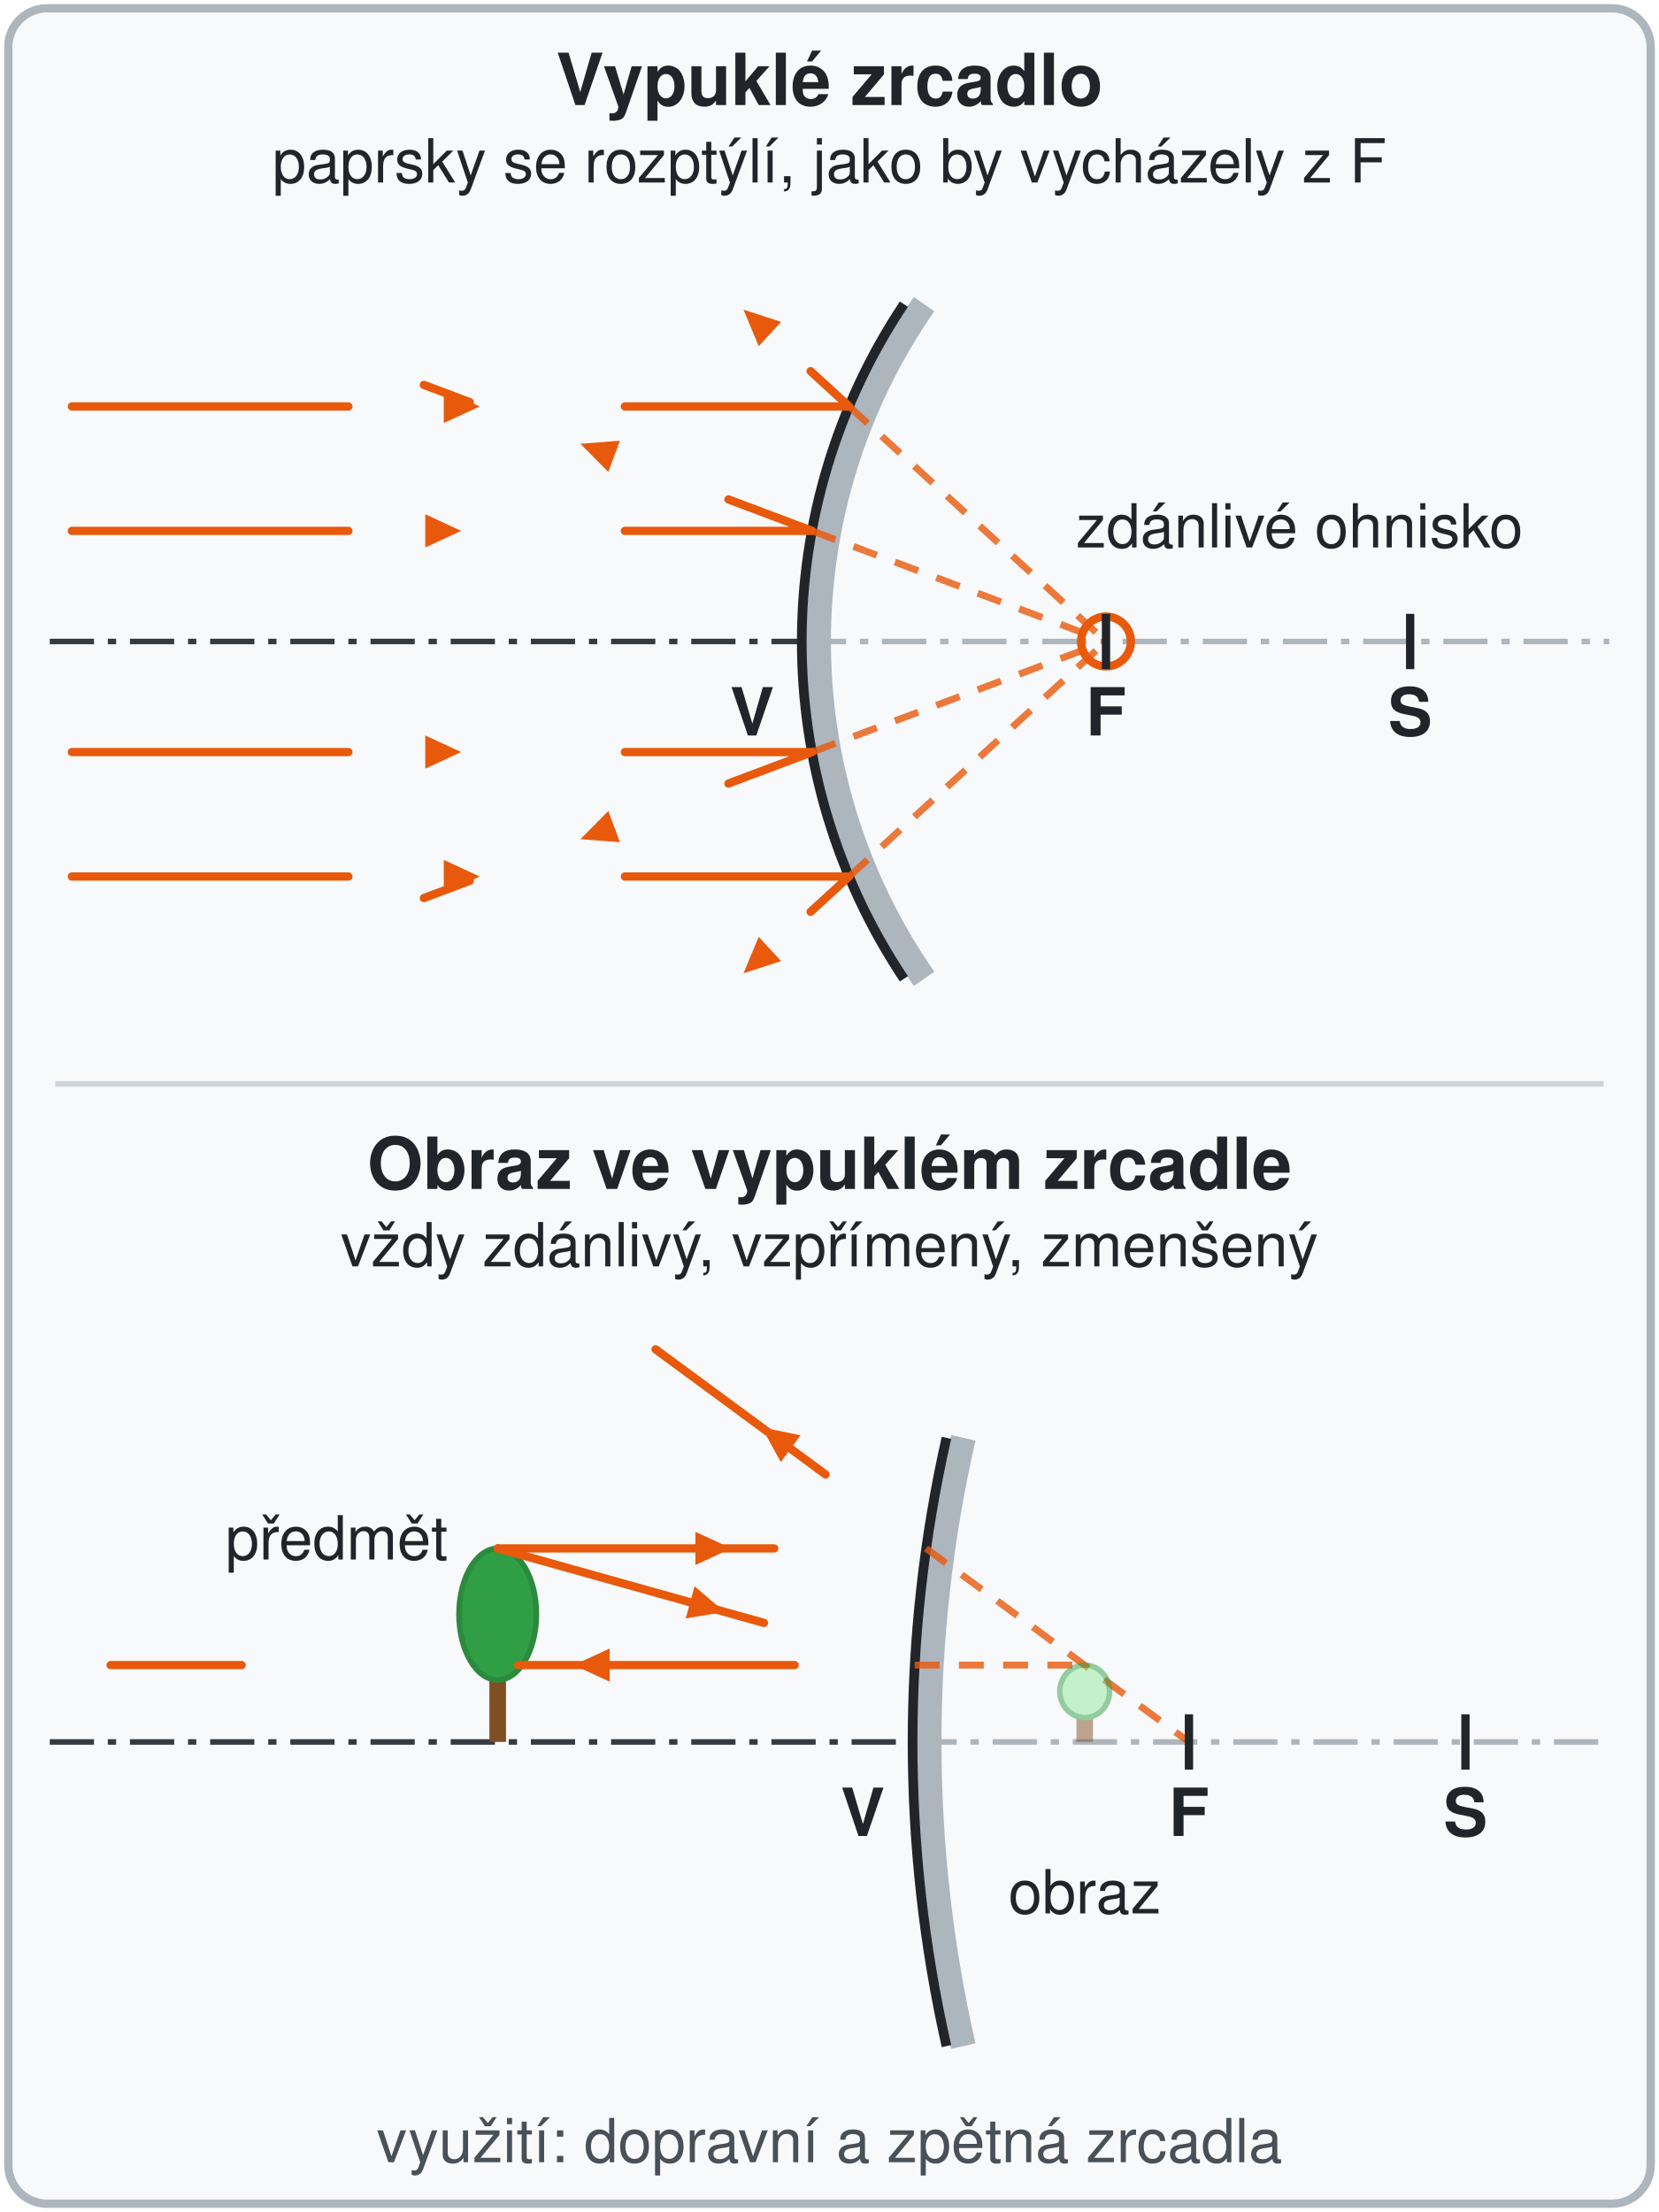
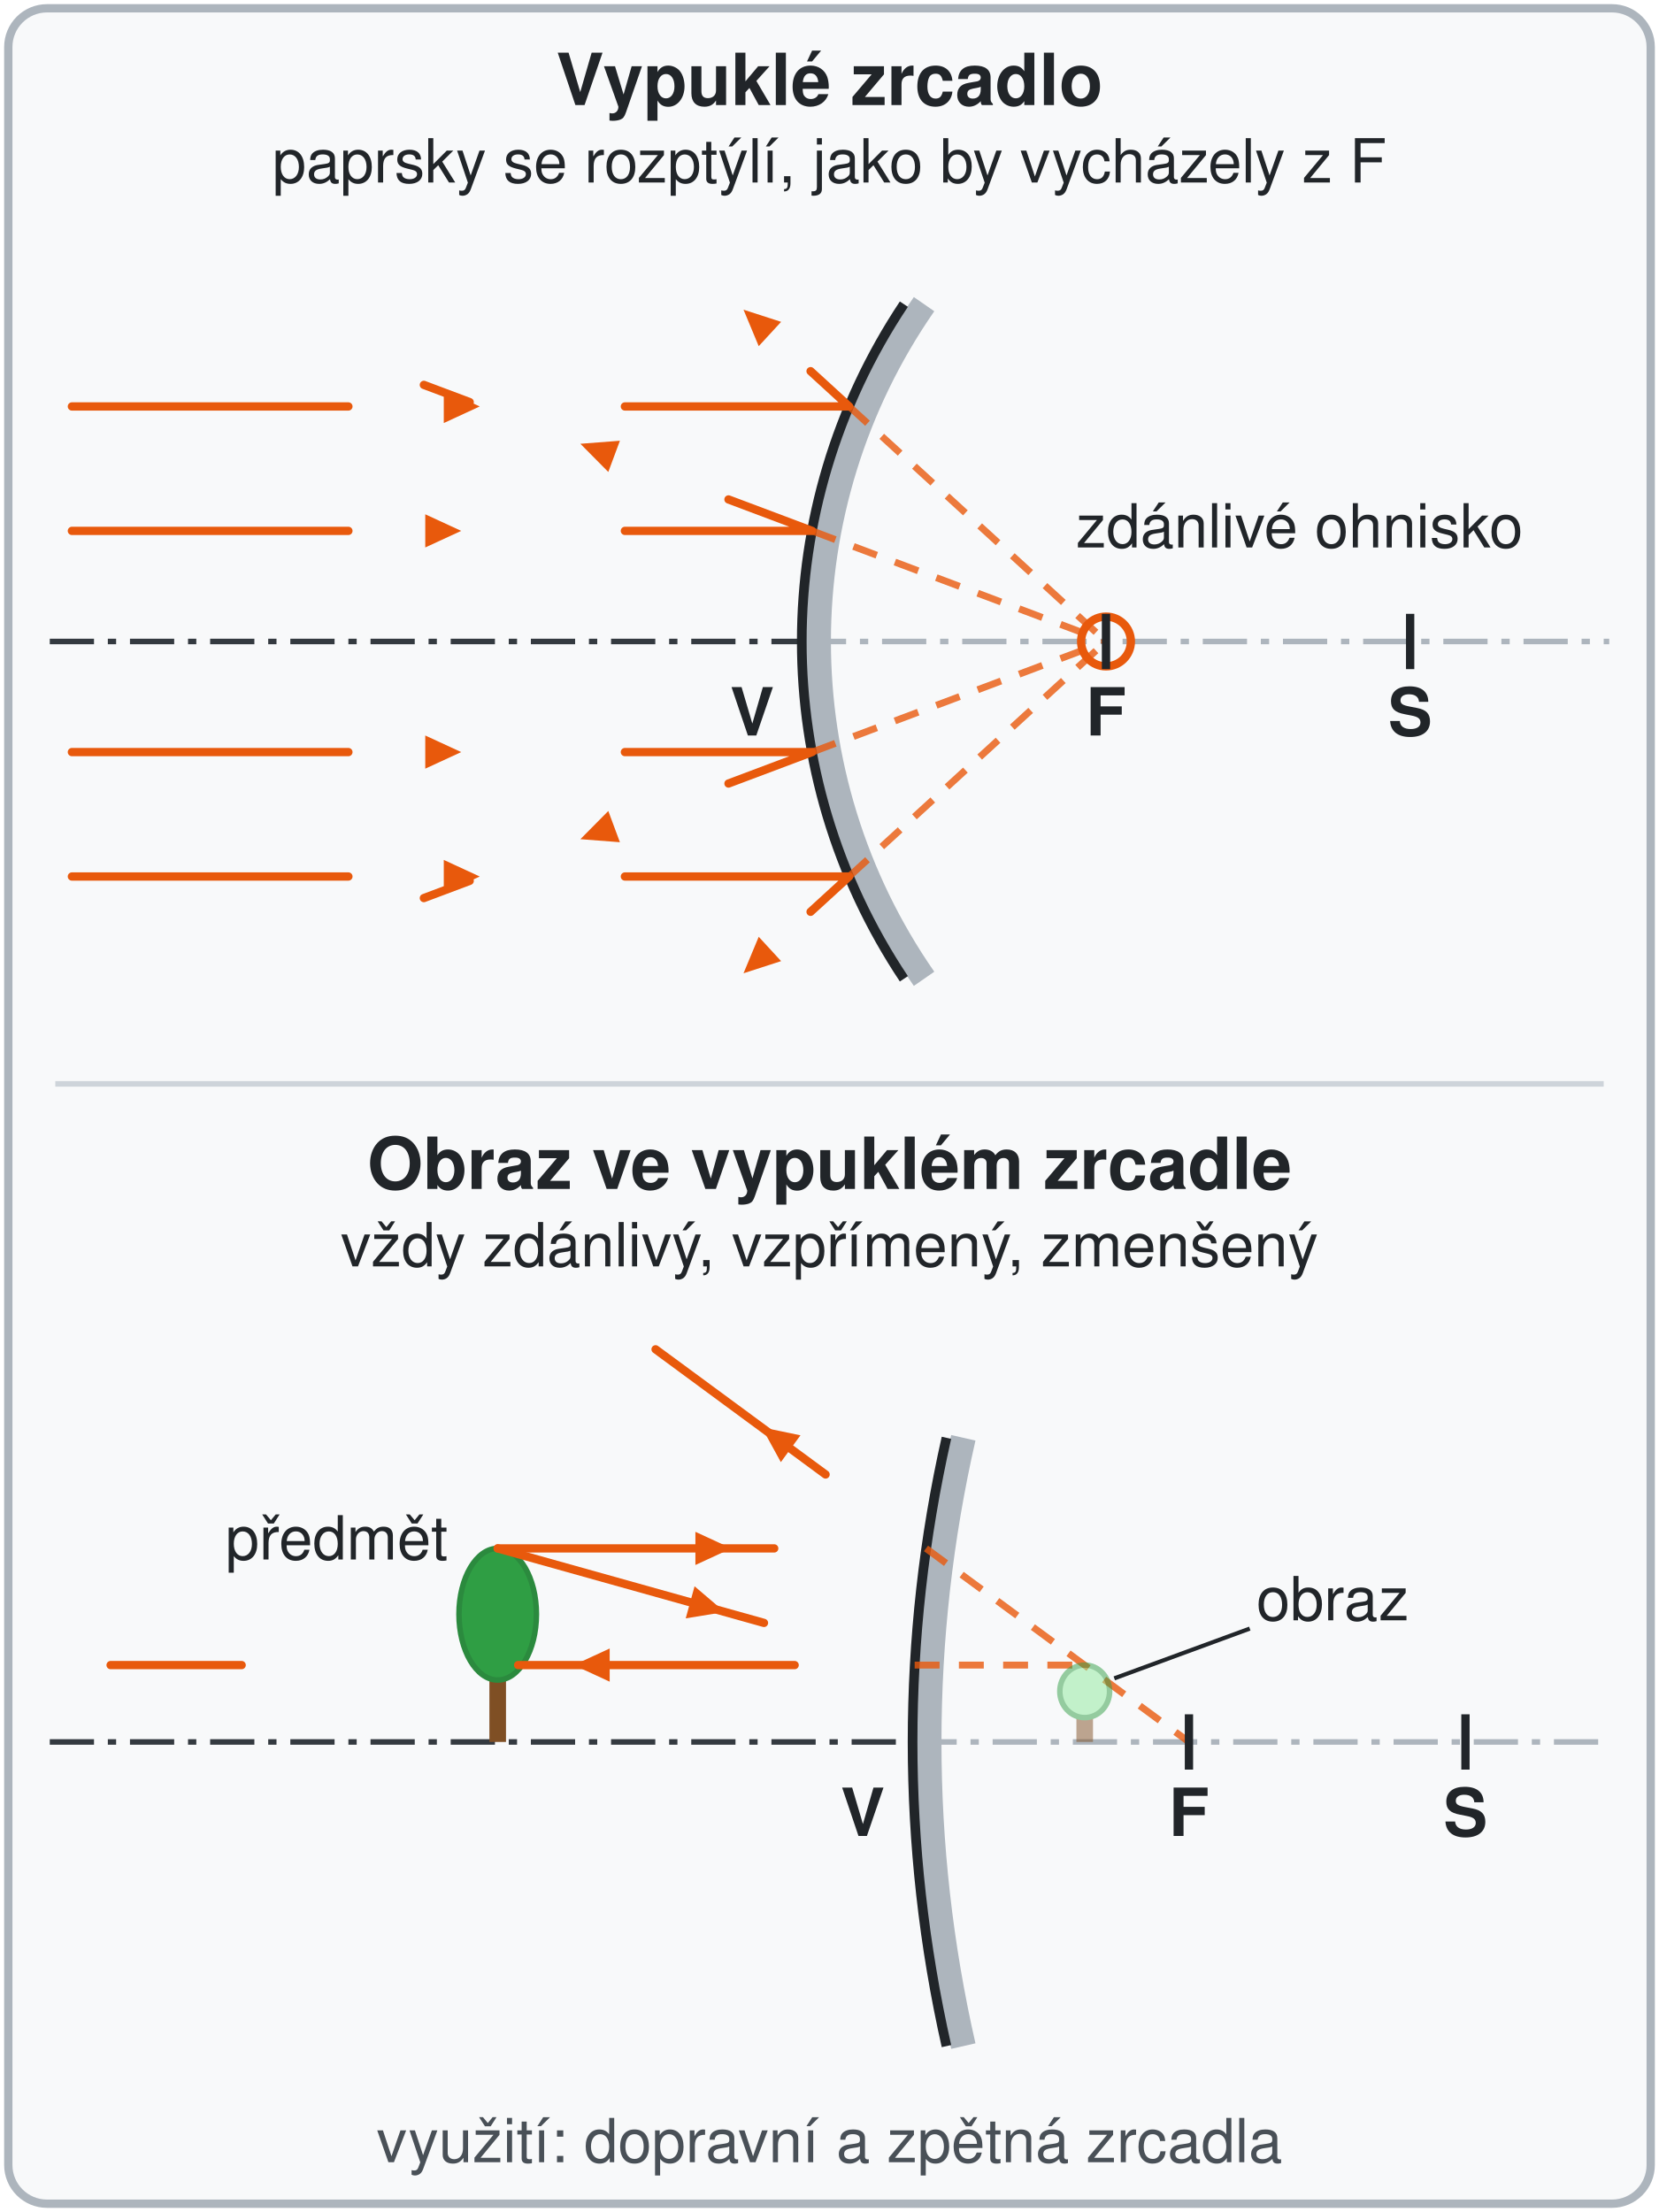
<svg xmlns="http://www.w3.org/2000/svg" viewBox="0 0 600 800" font-family="'Segoe UI', Helvetica, Arial, sans-serif" role="img" aria-label="Vypuklé zrcadlo. Nahoře: paprsky rovnoběžné s osou se po odrazu rozbíhají, jako by vycházely ze zdánlivého ohniska F za zrcadlem (čárkovaná prodloužení). Dole: od stromu před zrcadlem vede rovnoběžný paprsek, který se odrazí jako by vycházel z F, a paprsek mířící do F, který se odrazí rovnoběžně s osou. Prodloužení odražených paprsků se protnou za zrcadlem: obraz je zdánlivý, vzpřímený a zmenšený. Animace: paprsky se odrazí, dokreslí se prodloužení a objeví se ohnisko a obraz.">
  <style>
/* Animace 9 s, smyčka. Předloha: PDF lekce 23, str. 12 (rovnoběžné paprsky, zdánlivé ohnisko za zrcadlem) a str. 14 (obraz stromu).
   Nahoře oblouk se středem v S (r = 220, f = 110). Dole f = −100 px, a = 150 → b = −60, zvětšení 0,4 (zrcadlo kreslené plošší, oblouk r = 500).
   paprsky 5–40 %, šipky 40–45 %, čárkovaná prodloužení 40–55 %, ohnisko / obraz 55–65 %, vše zmizí 92–98 %.
   Bez animace (prefers-reduced-motion) = koncový stav: atributy níže ukazují vše. */
.pr { stroke-dasharray: 100 100; animation: pr 9s linear infinite; }
.si { animation: si 9s linear infinite; }
.pe { animation: pe 9s linear infinite; }
.ob { animation: ob 9s linear infinite; }
.celek { animation: celek 9s linear infinite; }
@keyframes pr { 0%, 5% { stroke-dashoffset: 100; } 40%, 100% { stroke-dashoffset: 0; } }
@keyframes si { 0%, 40% { opacity: 0; } 45%, 100% { opacity: 1; } }
@keyframes pe { 0%, 40% { opacity: 0; } 55%, 100% { opacity: 1; } }
@keyframes ob { 0%, 55% { opacity: 0; } 65%, 100% { opacity: 1; } }
@keyframes celek { 0%, 92% { opacity: 1; } 98%, 100% { opacity: 0; } }
@media (prefers-reduced-motion: reduce) { .pr, .si, .pe, .ob, .celek { animation: none; } }
</style>
  <rect x="3" y="3" width="594" height="794" rx="14" fill="#f8f9fa" stroke="#adb5bd" stroke-width="3" />
  <defs>
    <radialGradient id="kzzar">
      <stop offset="0" stop-color="#fff3bf" />
      <stop offset="0.4" stop-color="#ffd43b" stop-opacity="0.9" />
      <stop offset="1" stop-color="#ff922b" stop-opacity="0" />
    </radialGradient>
  </defs>
  <text x="300" y="38" font-size="26" font-weight="bold" fill="#212529" text-anchor="middle">Vypuklé zrcadlo</text>
  <text x="300" y="66" font-size="22" font-weight="normal" fill="#212529" text-anchor="middle">paprsky se rozptýlí, jako by vycházely z F</text>
  <line x1="18" y1="232" x2="290" y2="232" stroke="#343a40" stroke-width="2" stroke-dasharray="16 5 3 5" />
  <line x1="290" y1="232" x2="582" y2="232" stroke="#adb5bd" stroke-width="2" stroke-dasharray="16 5 3 5" />
  <path d="M334.2,110 A214,214 0 0 0 334.2,354" fill="none" stroke="#adb5bd" stroke-width="9" />
  <path d="M326.9,110 A220,220 0 0 0 326.9,354" fill="none" stroke="#212529" stroke-width="3.5" />
  <g class="celek">
    <path class="pr" d="M26,147 L307.1,147 L247,92" pathLength="100" fill="none" stroke="#e8590c" stroke-width="3" stroke-linecap="round" stroke-linejoin="round" />
    <path class="pr" d="M26,192 L293.7,192 L153.3,139.2" pathLength="100" fill="none" stroke="#e8590c" stroke-width="3" stroke-linecap="round" stroke-linejoin="round" />
    <path class="pr" d="M26,272 L293.7,272 L153.3,324.8" pathLength="100" fill="none" stroke="#e8590c" stroke-width="3" stroke-linecap="round" stroke-linejoin="round" />
    <path class="pr" d="M26,317 L307.1,317 L247,372" pathLength="100" fill="none" stroke="#e8590c" stroke-width="3" stroke-linecap="round" stroke-linejoin="round" />
    <g class="si">
      <path d="M173.5,147 L160.5,153 L160.5,141 Z" fill="#e8590c" />
      <path d="M268.9,112 L282.5,116.4 L274.4,125.2 Z" fill="#e8590c" />
      <path d="M166.8,192 L153.8,198 L153.8,186 Z" fill="#e8590c" />
      <path d="M209.9,160.5 L224.2,159.4 L220,170.7 Z" fill="#e8590c" />
      <path d="M166.8,272 L153.8,278 L153.8,266 Z" fill="#e8590c" />
      <path d="M209.9,303.5 L220,293.3 L224.2,304.6 Z" fill="#e8590c" />
      <path d="M173.5,317 L160.5,323 L160.5,311 Z" fill="#e8590c" />
      <path d="M268.9,352 L274.4,338.8 L282.5,347.6 Z" fill="#e8590c" />
    </g>
    <g class="pe">
      <line x1="307.1" y1="147" x2="400" y2="232" stroke="#e8590c" stroke-width="2.5" stroke-dasharray="9 7" opacity="0.8" />
      <line x1="293.7" y1="192" x2="400" y2="232" stroke="#e8590c" stroke-width="2.5" stroke-dasharray="9 7" opacity="0.8" />
      <line x1="293.7" y1="272" x2="400" y2="232" stroke="#e8590c" stroke-width="2.5" stroke-dasharray="9 7" opacity="0.8" />
      <line x1="307.1" y1="317" x2="400" y2="232" stroke="#e8590c" stroke-width="2.5" stroke-dasharray="9 7" opacity="0.8" />
    </g>
    <g class="ob">
      <circle cx="400" cy="232" r="9" fill="none" stroke="#e8590c" stroke-width="3" />
    </g>
  </g>
  <line x1="400" y1="222" x2="400" y2="242" stroke="#212529" stroke-width="3" />
  <text x="400" y="266" font-size="24" font-weight="bold" fill="#212529" text-anchor="middle" paint-order="stroke" stroke="#f8f9fa" stroke-width="6" stroke-linejoin="round">F</text>
  <line x1="510" y1="222" x2="510" y2="242" stroke="#212529" stroke-width="3" />
  <text x="510" y="266" font-size="24" font-weight="bold" fill="#212529" text-anchor="middle" paint-order="stroke" stroke="#f8f9fa" stroke-width="6" stroke-linejoin="round">S</text>
  <text x="272" y="266" font-size="24" font-weight="bold" fill="#212529" text-anchor="middle" paint-order="stroke" stroke="#f8f9fa" stroke-width="6" stroke-linejoin="round">V</text>
  <text class="ob" x="470" y="198" font-size="22" font-weight="normal" fill="#212529" text-anchor="middle" paint-order="stroke" stroke="#f8f9fa" stroke-width="6" stroke-linejoin="round">zdánlivé ohnisko</text>
  <line x1="20" y1="392" x2="580" y2="392" stroke="#ced4da" stroke-width="2" />
  <text x="300" y="430" font-size="26" font-weight="bold" fill="#212529" text-anchor="middle">Obraz ve vypuklém zrcadle</text>
  <text x="300" y="458" font-size="22" font-weight="normal" fill="#212529" text-anchor="middle">vždy zdánlivý, vzpřímený, zmenšený</text>
  <line x1="18" y1="630" x2="330" y2="630" stroke="#343a40" stroke-width="2" stroke-dasharray="16 5 3 5" />
  <line x1="330" y1="630" x2="582" y2="630" stroke="#adb5bd" stroke-width="2" stroke-dasharray="16 5 3 5" />
  <path d="M348.4,520 A494,494 0 0 0 348.4,740" fill="none" stroke="#adb5bd" stroke-width="9" />
  <path d="M342.3,520 A500,500 0 0 0 342.3,740" fill="none" stroke="#212529" stroke-width="3.5" />
  <g>
    <line x1="180" y1="630" x2="180" y2="602.2" stroke="#7f4f24" stroke-width="6" stroke-linecap="butt" />
    <ellipse cx="180" cy="583.8" rx="14" ry="23.8" fill="#2f9e44" stroke="#2b8a3e" stroke-width="2" />
  </g>
  <g class="celek">
    <path class="pr" d="M180,560 L334.9,560 L237.1,488" pathLength="100" fill="none" stroke="#e8590c" stroke-width="3" stroke-linecap="round" stroke-linejoin="round" />
    <path class="pr" d="M180,560 L330.8,602.2 L40,602.2" pathLength="100" fill="none" stroke="#e8590c" stroke-width="3" stroke-linecap="round" stroke-linejoin="round" />
    <g class="si">
      <path d="M264.5,560 L251.5,566 L251.5,554 Z" fill="#e8590c" />
      <path d="M275.5,516.2 L289.5,519.1 L282.4,528.8 Z" fill="#e8590c" />
      <path d="M262.1,583 L248,585.3 L251.2,573.7 Z" fill="#e8590c" />
      <path d="M207.5,602.2 L220.5,596.2 L220.5,608.2 Z" fill="#e8590c" />
    </g>
    <g class="pe">
      <line x1="334.9" y1="560" x2="430" y2="630" stroke="#e8590c" stroke-width="2.5" stroke-dasharray="9 7" opacity="0.8" />
      <line x1="330.8" y1="602.2" x2="392.3" y2="602.2" stroke="#e8590c" stroke-width="2.5" stroke-dasharray="9 7" opacity="0.8" />
    </g>
    <g class="ob" opacity="0.5">
      <line x1="392.3" y1="630" x2="392.3" y2="616.5" stroke="#7f4f24" stroke-width="6" stroke-linecap="butt" />
      <ellipse cx="392.3" cy="611.7" rx="9" ry="9.5" fill="#8ce99a" stroke="#2f9e44" stroke-width="2" />
    </g>
-     <text class="ob" x="392.3" y="692" font-size="22" font-weight="normal" fill="#212529" text-anchor="middle" paint-order="stroke" stroke="#f8f9fa" stroke-width="6" stroke-linejoin="round">obraz</text>
+     <g class="ob">
+       <line x1="452" y1="589" x2="403" y2="607" stroke="#212529" stroke-width="1.5" />
+       <text x="482" y="586" font-size="22" font-weight="normal" fill="#212529" text-anchor="middle" paint-order="stroke" stroke="#f8f9fa" stroke-width="6" stroke-linejoin="round">obraz</text>
+     </g>
  </g>
  <line x1="430" y1="620" x2="430" y2="640" stroke="#212529" stroke-width="3" />
  <text x="430" y="664" font-size="24" font-weight="bold" fill="#212529" text-anchor="middle" paint-order="stroke" stroke="#f8f9fa" stroke-width="6" stroke-linejoin="round">F</text>
  <line x1="530" y1="620" x2="530" y2="640" stroke="#212529" stroke-width="3" />
  <text x="530" y="664" font-size="24" font-weight="bold" fill="#212529" text-anchor="middle" paint-order="stroke" stroke="#f8f9fa" stroke-width="6" stroke-linejoin="round">S</text>
  <text x="312" y="664" font-size="24" font-weight="bold" fill="#212529" text-anchor="middle" paint-order="stroke" stroke="#f8f9fa" stroke-width="6" stroke-linejoin="round">V</text>
  <text x="162" y="564" font-size="22" font-weight="normal" fill="#212529" text-anchor="end" paint-order="stroke" stroke="#f8f9fa" stroke-width="6" stroke-linejoin="round">předmět</text>
  <text x="300" y="782" font-size="22" font-weight="normal" fill="#495057" text-anchor="middle">využití: dopravní a zpětná zrcadla</text>
</svg>
